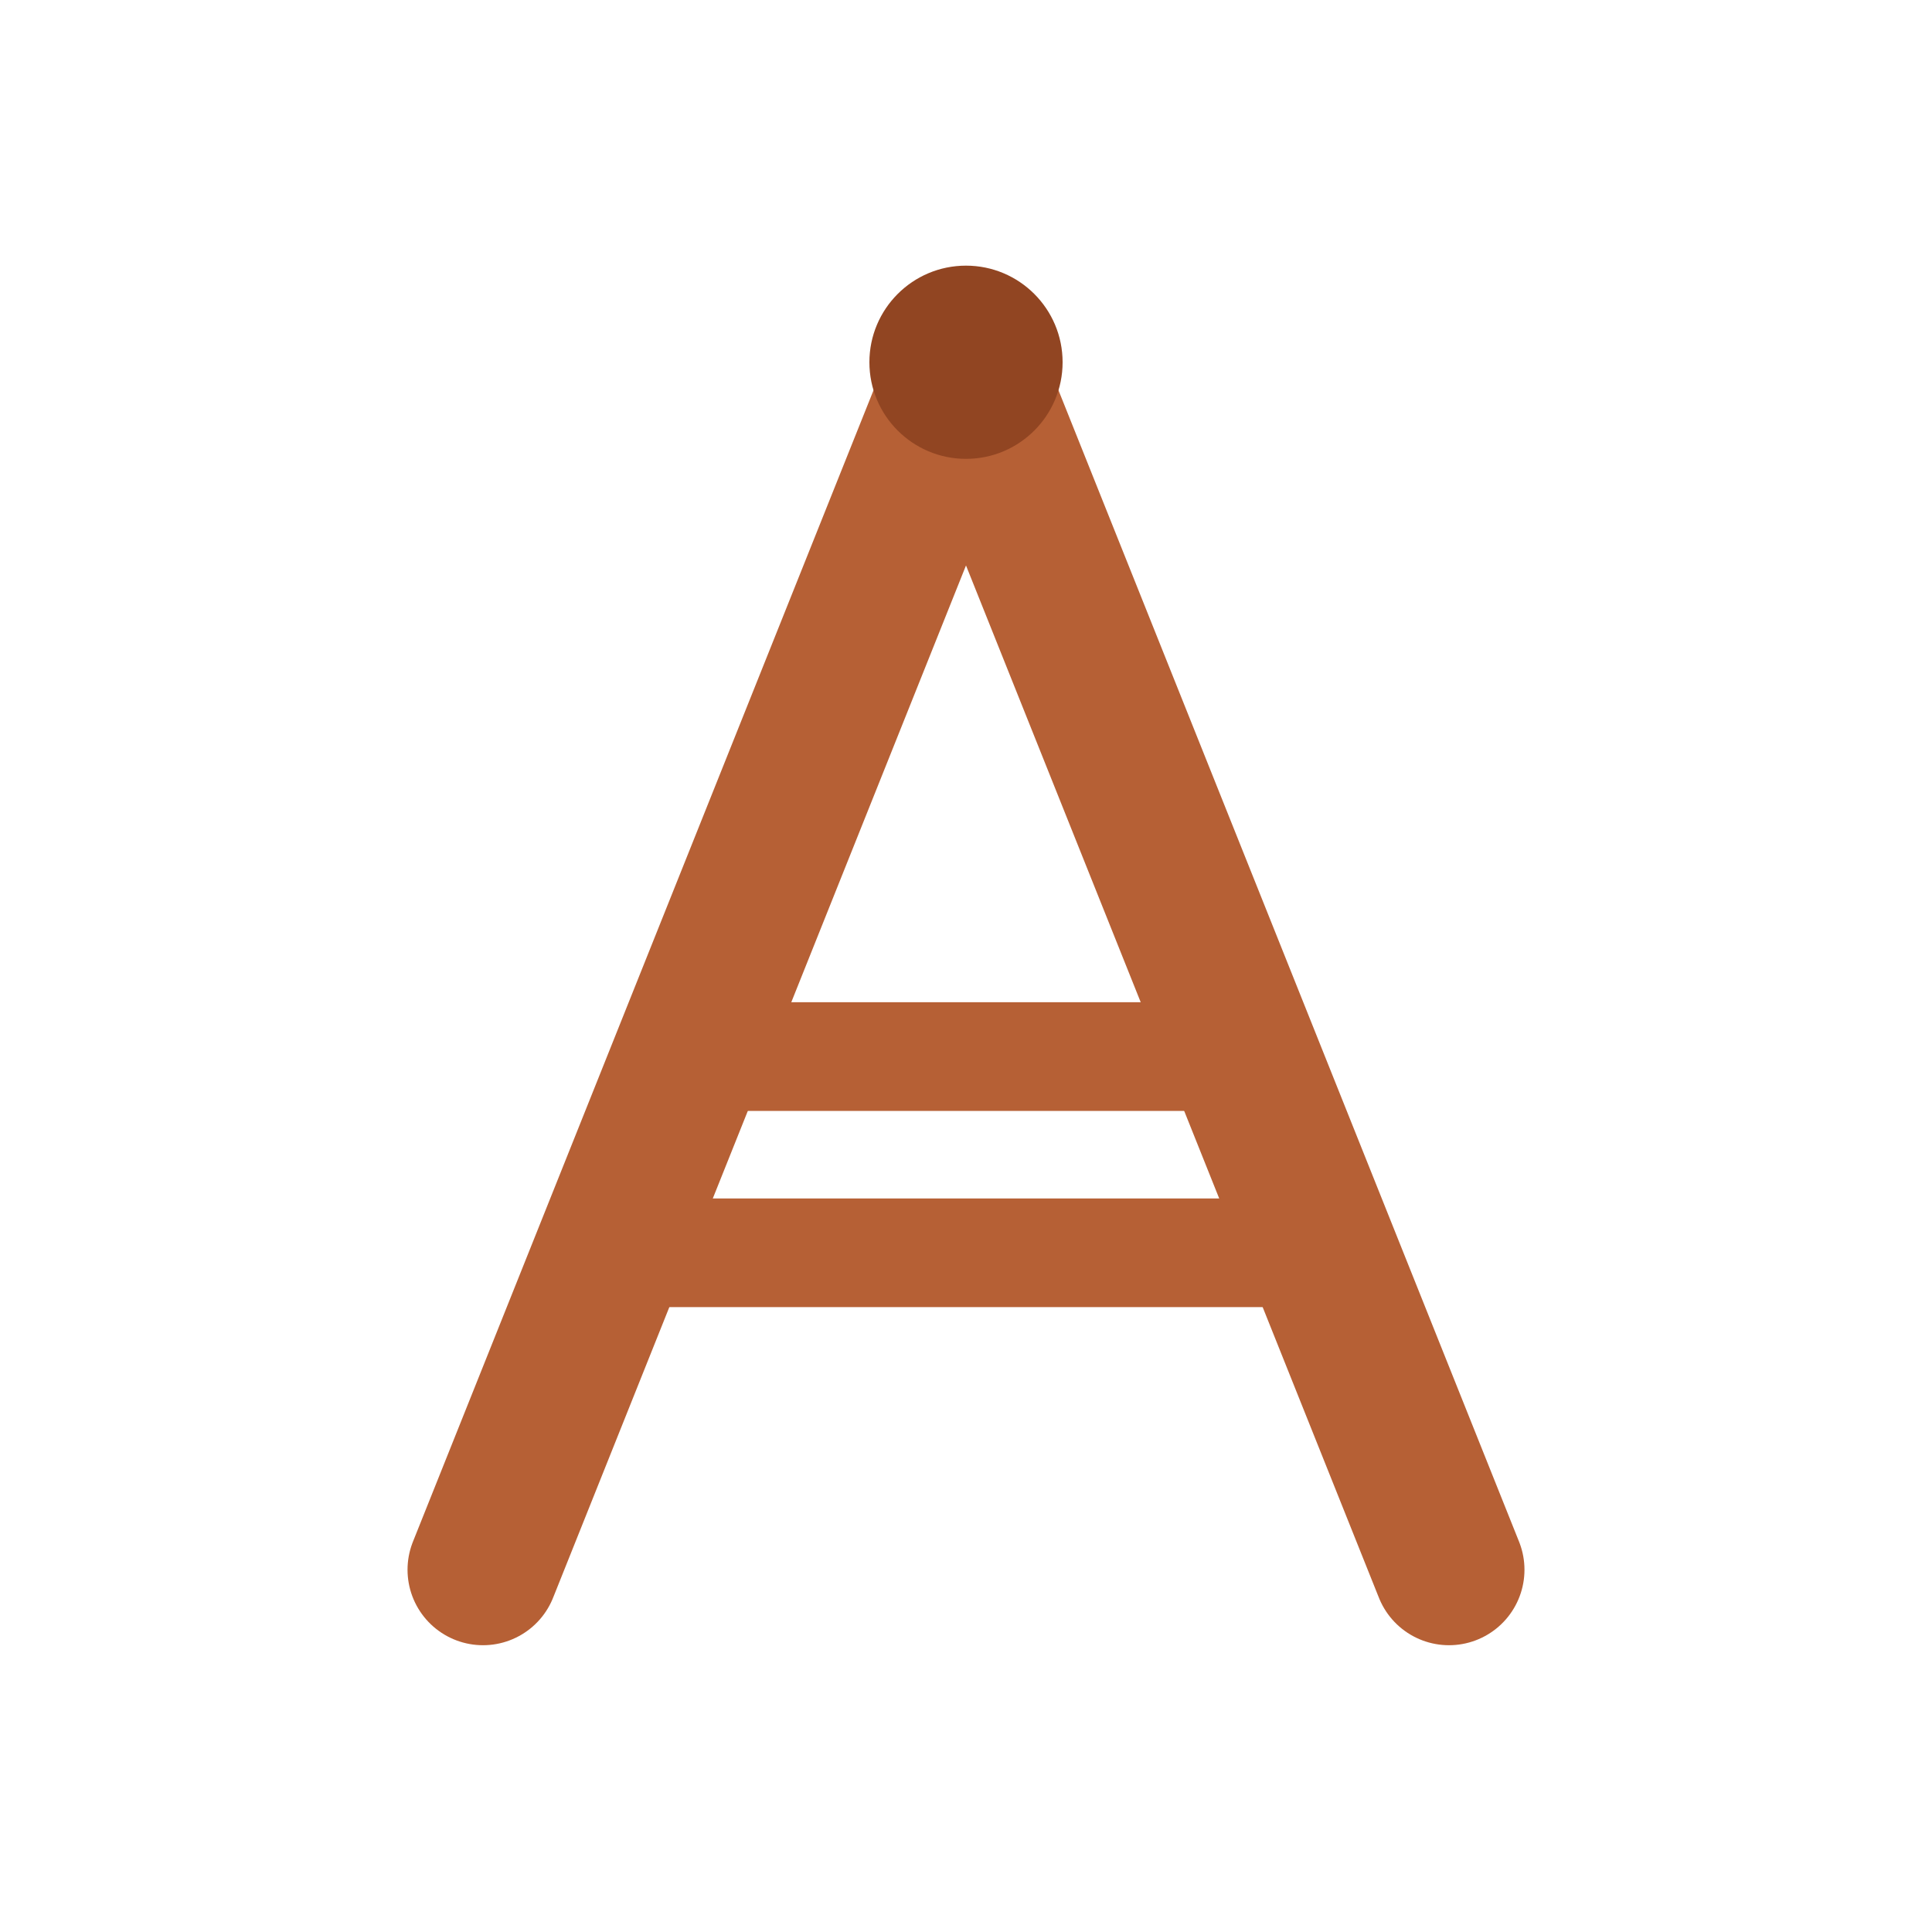
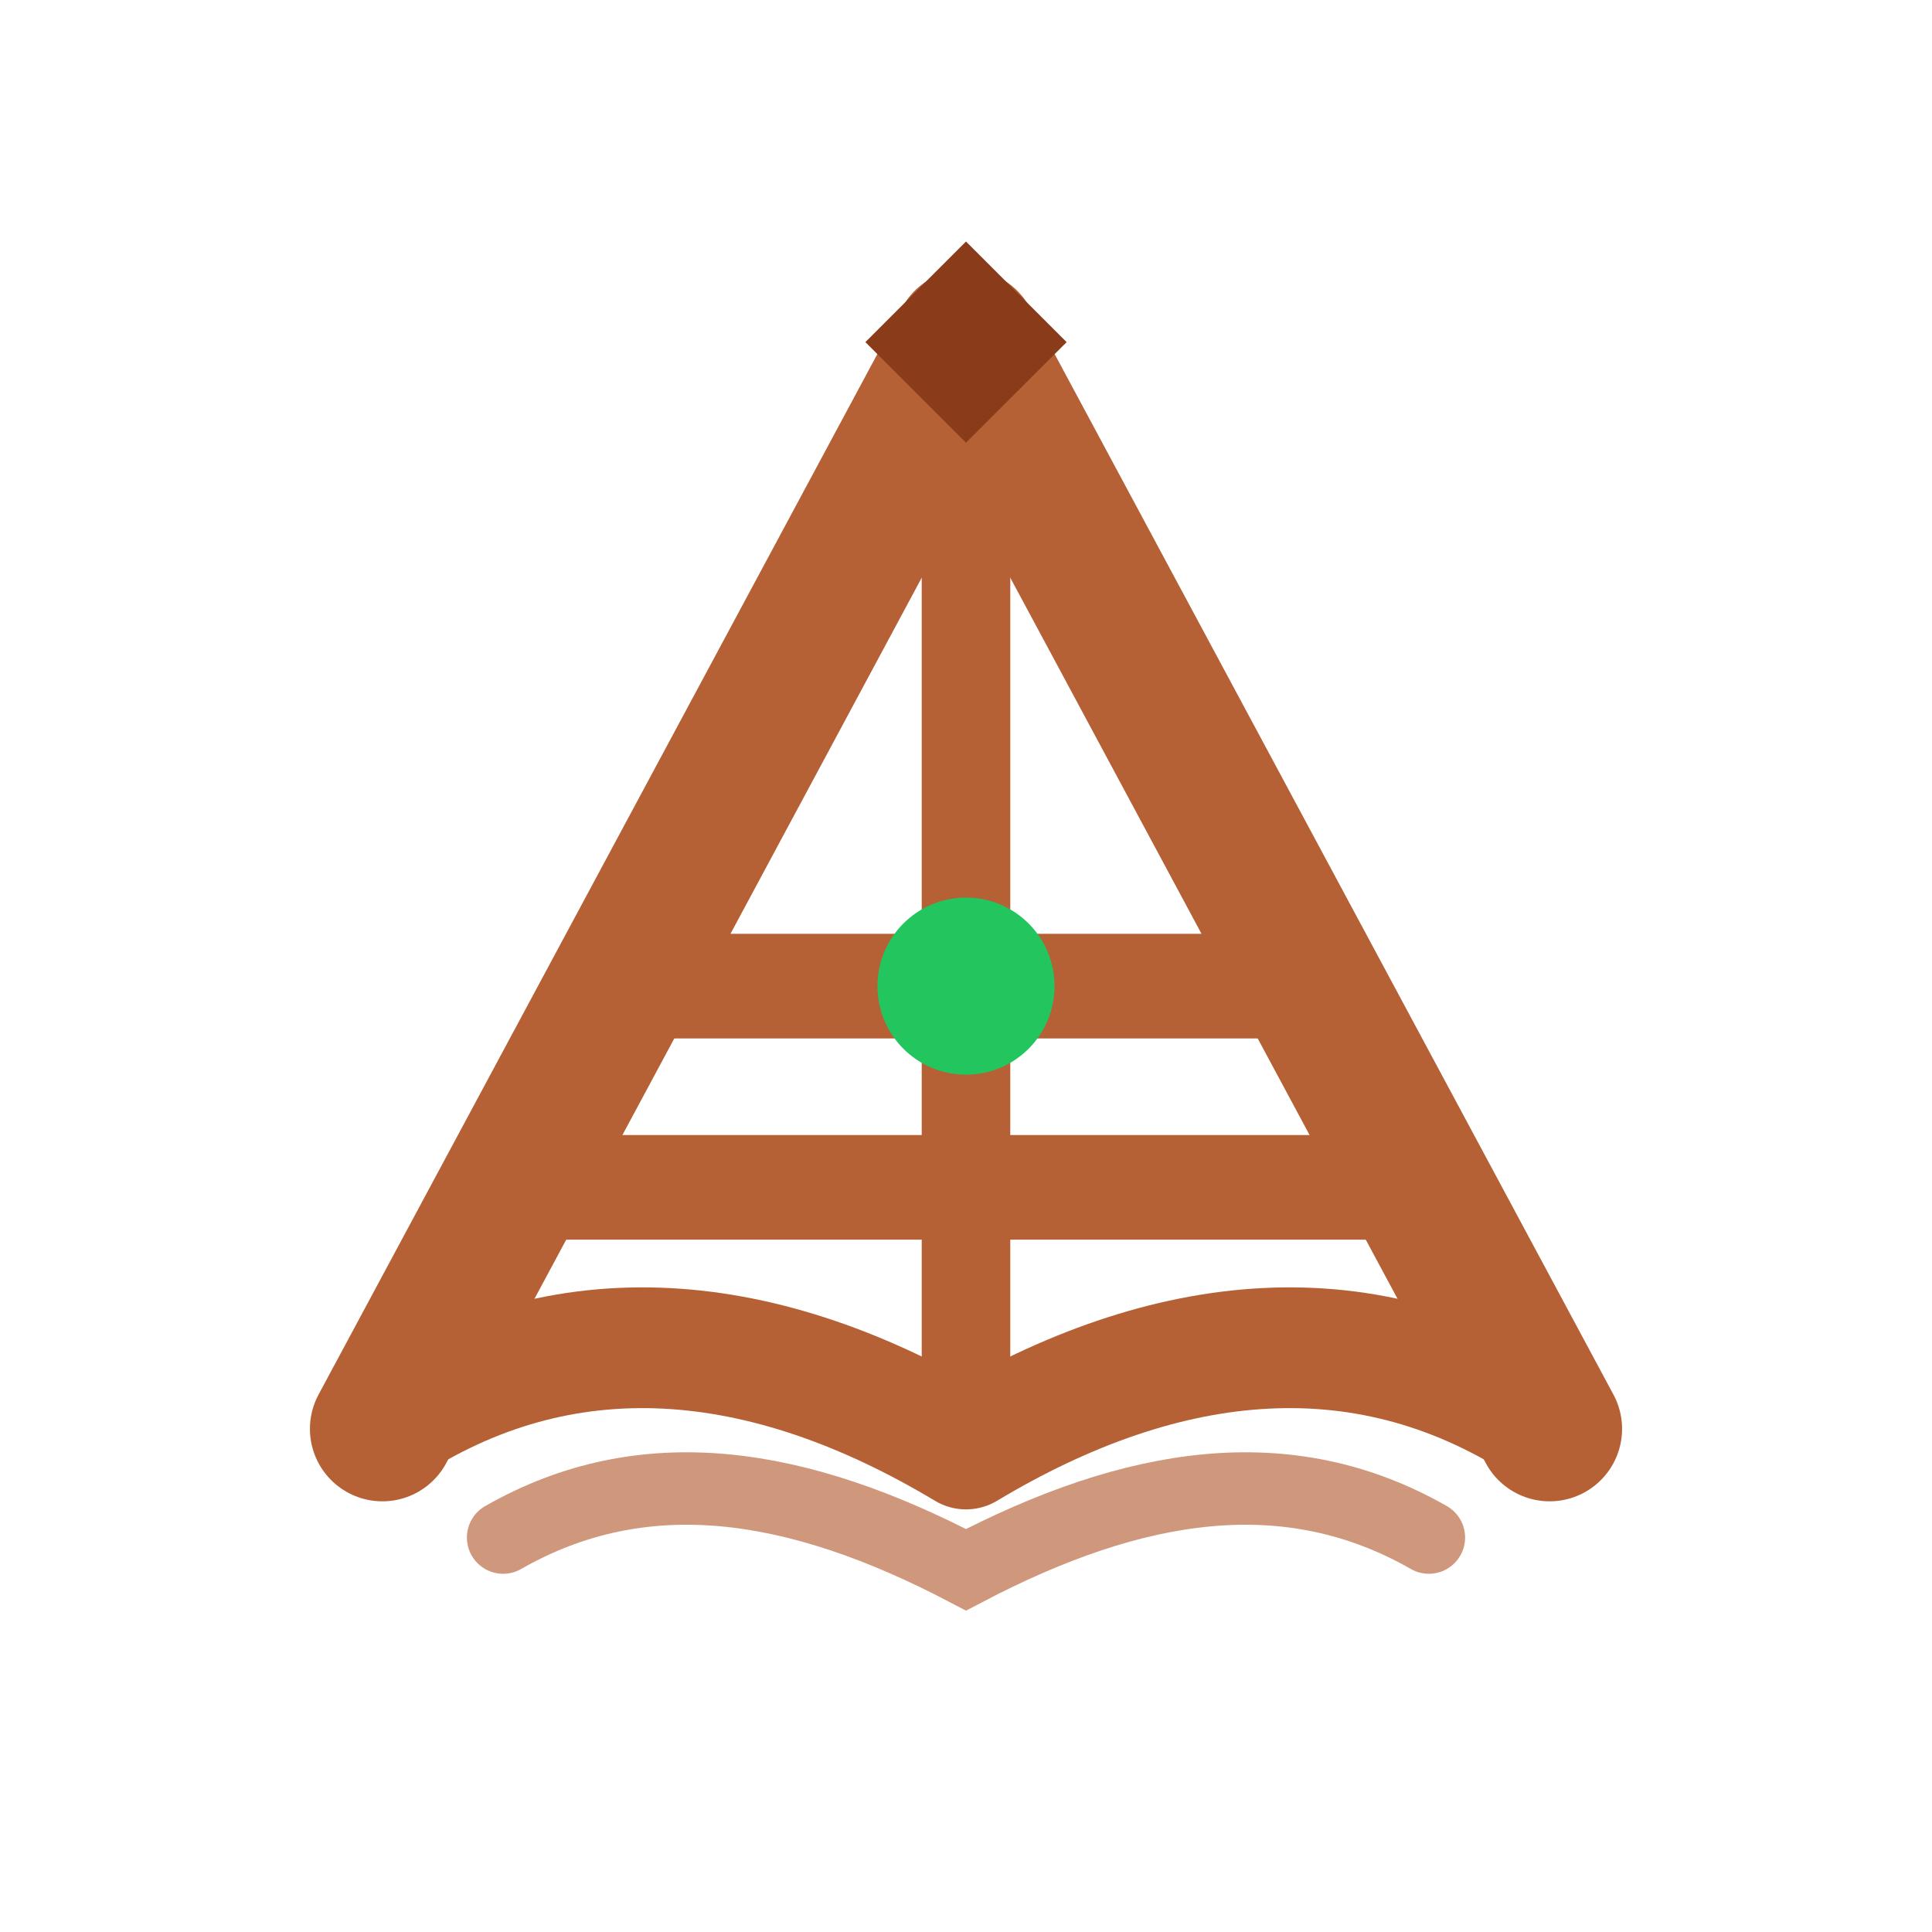
- <svg xmlns="http://www.w3.org/2000/svg" viewBox="0 0 64 64" fill="none" role="img" aria-label="Akunio Monogram">
+ <svg xmlns="http://www.w3.org/2000/svg" viewBox="0 0 48 48" fill="none" role="img" aria-label="Akunio Monogram Standalone">
  <g>
-     <path d="M32 12 L16 52" stroke="#b66035" stroke-width="5" stroke-linecap="round" stroke-linejoin="round" />
-     <path d="M32 12 L48 52" stroke="#b66035" stroke-width="5" stroke-linecap="round" stroke-linejoin="round" />
-     <path d="M22.5 35 H41.5" stroke="#b66035" stroke-width="3.6" stroke-linecap="round" />
-     <path d="M20.5 41.5 H43.5" stroke="#b66035" stroke-width="3.6" stroke-linecap="round" />
-     <circle cx="32" cy="12" r="3.2" fill="#914522" />
+     <path d="M24 8.5L9.5 35.5" stroke="#b66035" stroke-width="3.6" stroke-linecap="round" stroke-linejoin="round" />
+     <path d="M24 8.5L38.5 35.5" stroke="#b66035" stroke-width="3.6" stroke-linecap="round" stroke-linejoin="round" />
+     <path d="M24 10.5V36" stroke="#b66035" stroke-width="2.2" stroke-linecap="round" />
+     <path d="M9.5 35.5C14 32.5 19 33 24 36C29 33 34 32.5 38.5 35.5" stroke="#b66035" stroke-width="3" stroke-linecap="round" stroke-linejoin="round" />
+     <path d="M12.5 38.2C16 36.2 19.8 36.8 24 39C28.2 36.8 32 36.2 35.5 38.2" stroke="#b66035" stroke-width="1.8" stroke-linecap="round" opacity="0.65" />
+     <path d="M15 24.5H33" stroke="#b66035" stroke-width="2.6" stroke-linecap="round" />
+     <path d="M13.5 29.5H34.5" stroke="#b66035" stroke-width="2.6" stroke-linecap="round" />
+     <circle cx="24" cy="24.5" r="2.2" fill="#22c55e" />
+     <path d="M24 6L26.5 8.5L24 11L21.5 8.5Z" fill="#8a3c1a" />
  </g>
</svg>
